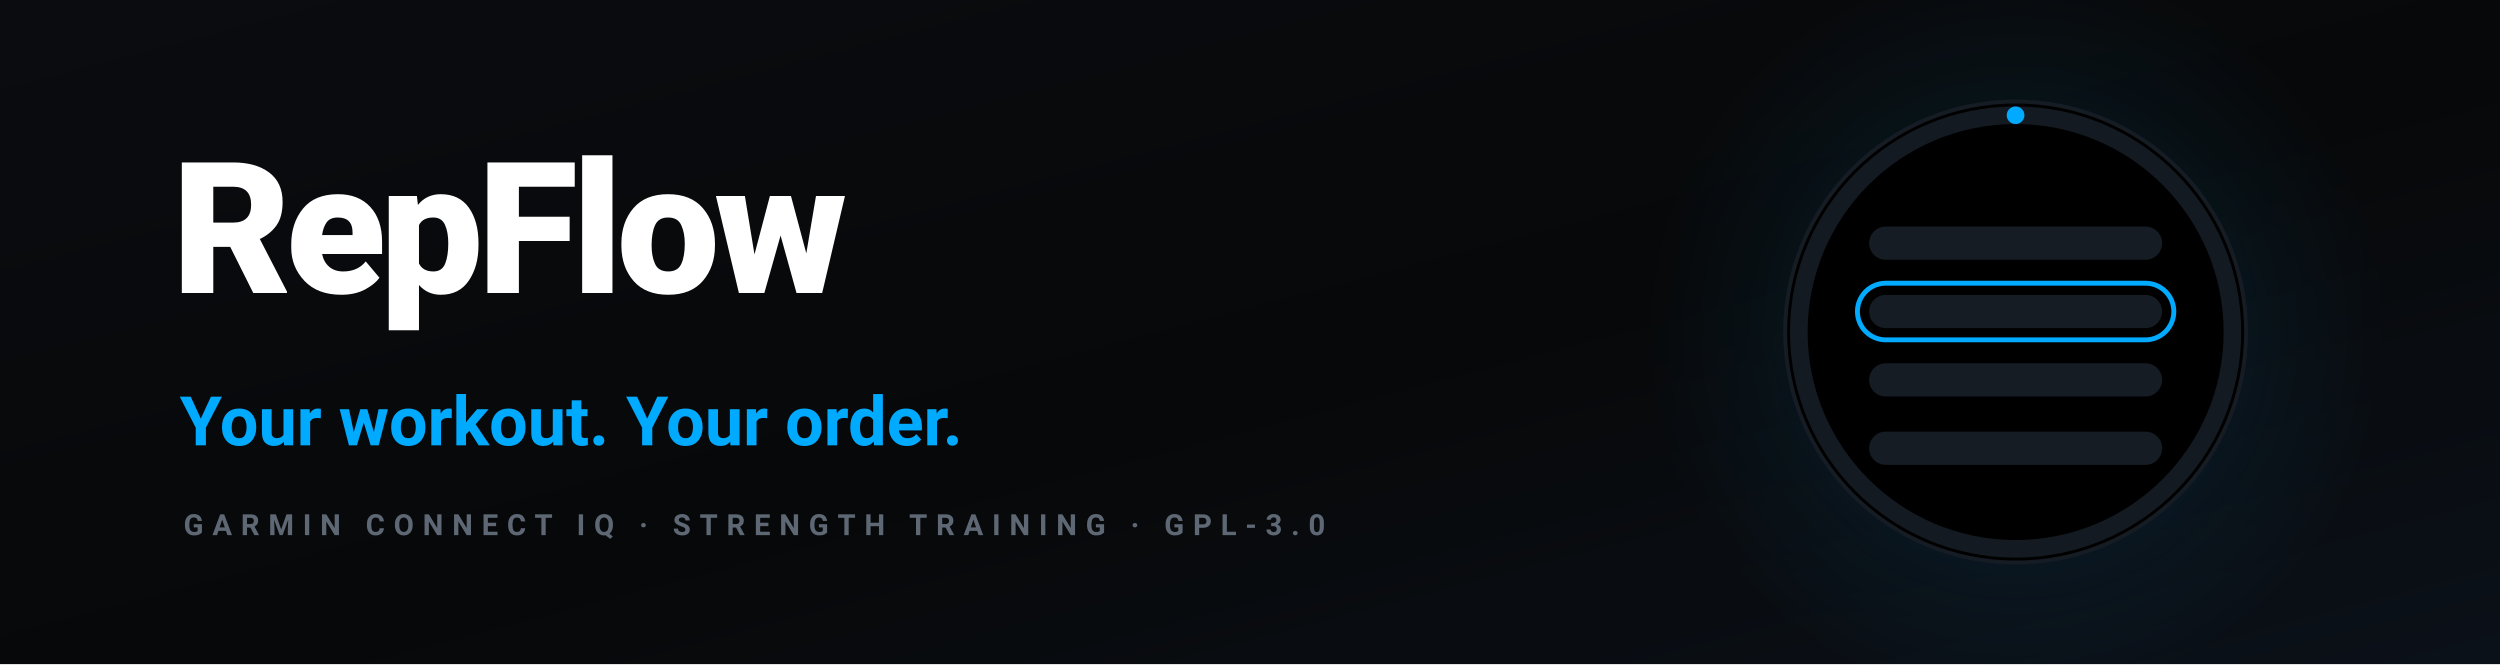
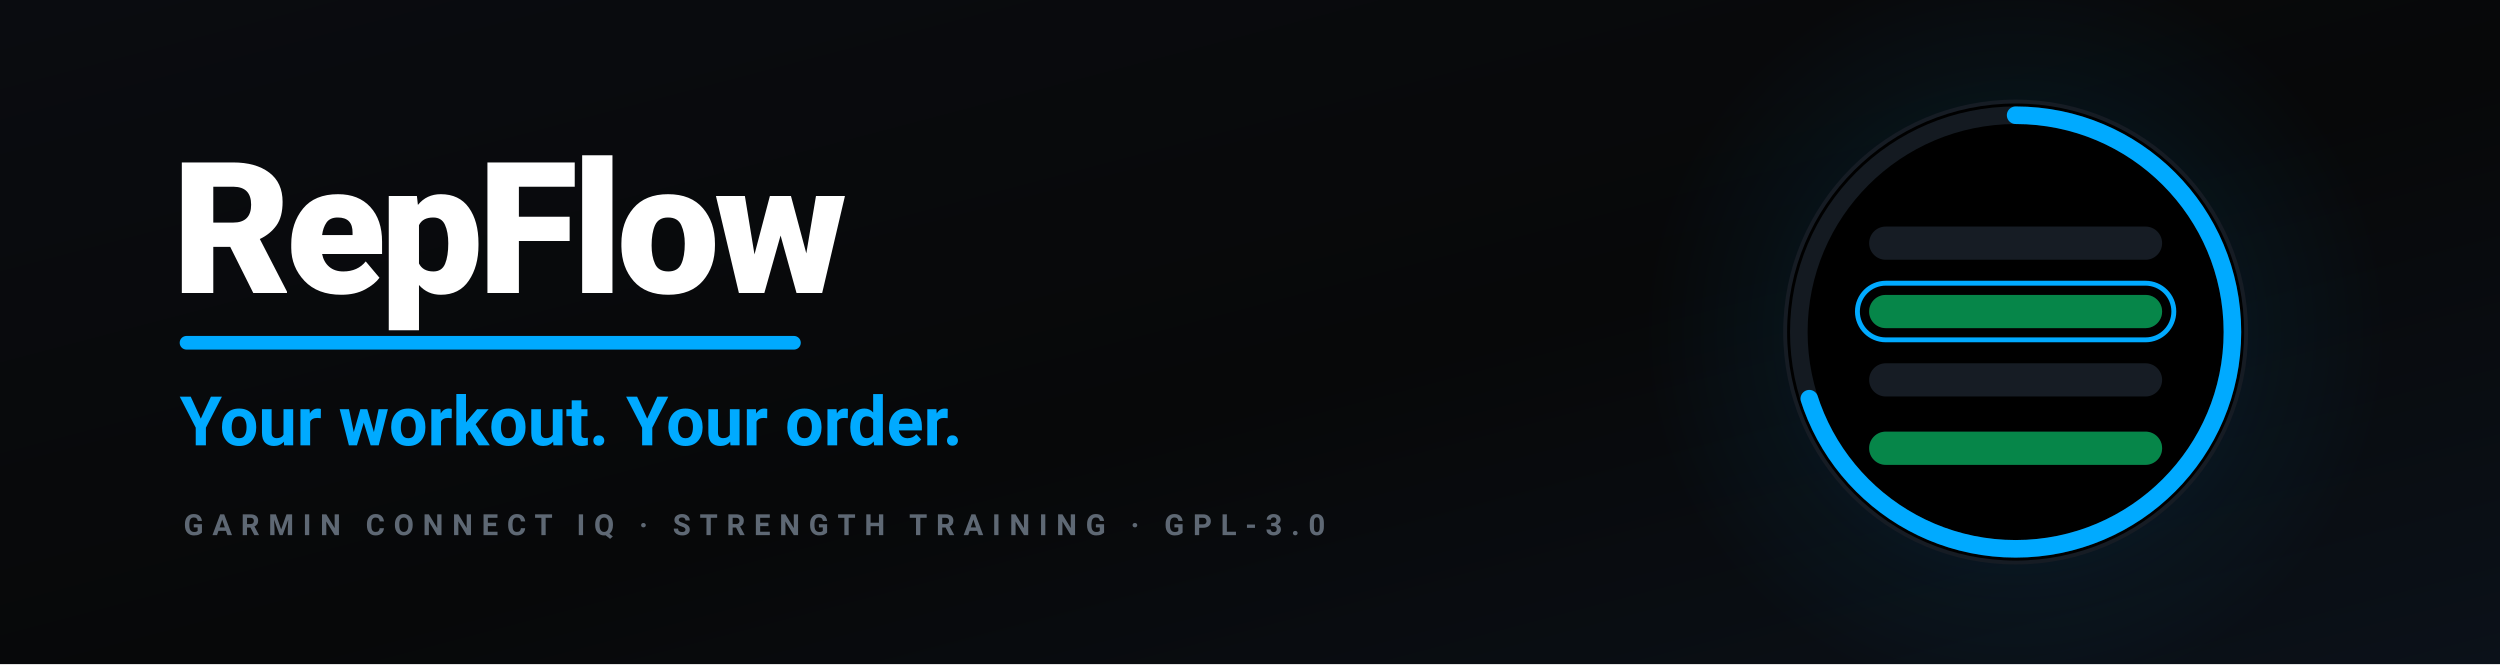
<svg xmlns="http://www.w3.org/2000/svg" viewBox="0 0 1280 340" width="1280" height="340" role="img" aria-label="RepFlow — your workout, your order. A Garmin Connect IQ strength app.">
  <defs>
    <linearGradient id="ground" x1="0" y1="0" x2="1" y2="1">
      <stop offset="0%" stop-color="#0A0C10" />
      <stop offset="55%" stop-color="#070809" />
      <stop offset="100%" stop-color="#0B1119" />
    </linearGradient>
    <radialGradient id="glow" cx="0.5" cy="0.5" r="0.5">
      <stop offset="0%" stop-color="#00AAFF" stop-opacity="0.18" />
      <stop offset="70%" stop-color="#00AAFF" stop-opacity="0.04" />
      <stop offset="100%" stop-color="#00AAFF" stop-opacity="0" />
    </radialGradient>
    <clipPath id="face">
      <circle cx="1032" cy="170" r="104" />
    </clipPath>
  </defs>
  <rect width="1280" height="340" fill="url(#ground)" />
  <circle cx="1032" cy="170" r="190" fill="url(#glow)" />
  <g font-family="-apple-system, BlinkMacSystemFont, 'Segoe UI', Roboto, 'Helvetica Neue', Arial, sans-serif">
    <text x="88" y="150" font-size="94" font-weight="800" letter-spacing="-3" fill="#FFFFFF">RepFlow</text>
-     <rect x="92" y="172" height="7" rx="3.5" fill="#00AAFF" width="0">
+     <rect x="92" y="172" height="7" rx="3.5" fill="#00AAFF" width="318">
      <animate attributeName="width" values="0;318;318;318" keyTimes="0;0.22;0.9;1" dur="7s" repeatCount="indefinite" />
    </rect>
    <text x="92" y="228" font-size="35" font-weight="600" fill="#00AAFF">Your workout. Your order.</text>
    <text x="94" y="274" font-size="15" font-weight="600" letter-spacing="4.5" fill="#5E6874">
      GARMIN CONNECT IQ  ·  STRENGTH TRAINING  ·  GPL-3.0
    </text>
  </g>
  <g>
    <circle cx="1032" cy="170" r="118" fill="#000000" stroke="#161C24" stroke-width="2" />
    <circle cx="1032" cy="170" r="111" fill="none" stroke="#141A21" stroke-width="9" />
-     <circle cx="1032" cy="170" r="111" fill="none" stroke="#00AAFF" stroke-width="9" stroke-linecap="round" stroke-dasharray="697.4" stroke-dashoffset="697.4" transform="rotate(-90 1032 170)">
+     <circle cx="1032" cy="170" r="111" fill="none" stroke="#00AAFF" stroke-width="9" stroke-linecap="round" stroke-dasharray="697.4" stroke-dashoffset="209" transform="rotate(-90 1032 170)">
      <animate attributeName="stroke-dashoffset" values="697.4;0;0;697.4" keyTimes="0;0.55;0.85;1" dur="7s" repeatCount="indefinite" />
    </circle>
    <g clip-path="url(#face)">
      <rect x="957" y="116" width="150" height="17" rx="8.5" fill="#161C24" />
      <rect x="957" y="151" width="150" height="17" rx="8.5" fill="#161C24" />
      <rect x="957" y="186" width="150" height="17" rx="8.5" fill="#161C24" />
      <rect x="957" y="221" width="150" height="17" rx="8.5" fill="#161C24" />
-       <rect x="957" y="151" width="150" height="17" rx="8.5" fill="#00AA55" opacity="0">
+       <rect x="957" y="151" width="150" height="17" rx="8.5" fill="#00AA55" opacity="0.75">
        <animate attributeName="opacity" values="0;0;0.75;0.75;0" keyTimes="0;0.30;0.36;0.9;1" dur="7s" repeatCount="indefinite" />
      </rect>
-       <rect x="957" y="221" width="150" height="17" rx="8.5" fill="#00AA55" opacity="0">
+       <rect x="957" y="221" width="150" height="17" rx="8.5" fill="#00AA55" opacity="0.75">
        <animate attributeName="opacity" values="0;0;0.75;0.75;0" keyTimes="0;0.62;0.68;0.9;1" dur="7s" repeatCount="indefinite" />
      </rect>
      <rect x="951" y="145" width="162" height="29" rx="14.5" fill="none" stroke="#00AAFF" stroke-width="2.5">
        <animate attributeName="y" values="145;145;215;215;110;110;180;180;145" keyTimes="0;0.26;0.34;0.56;0.64;0.76;0.84;0.94;1" dur="7s" repeatCount="indefinite" />
      </rect>
    </g>
  </g>
</svg>
